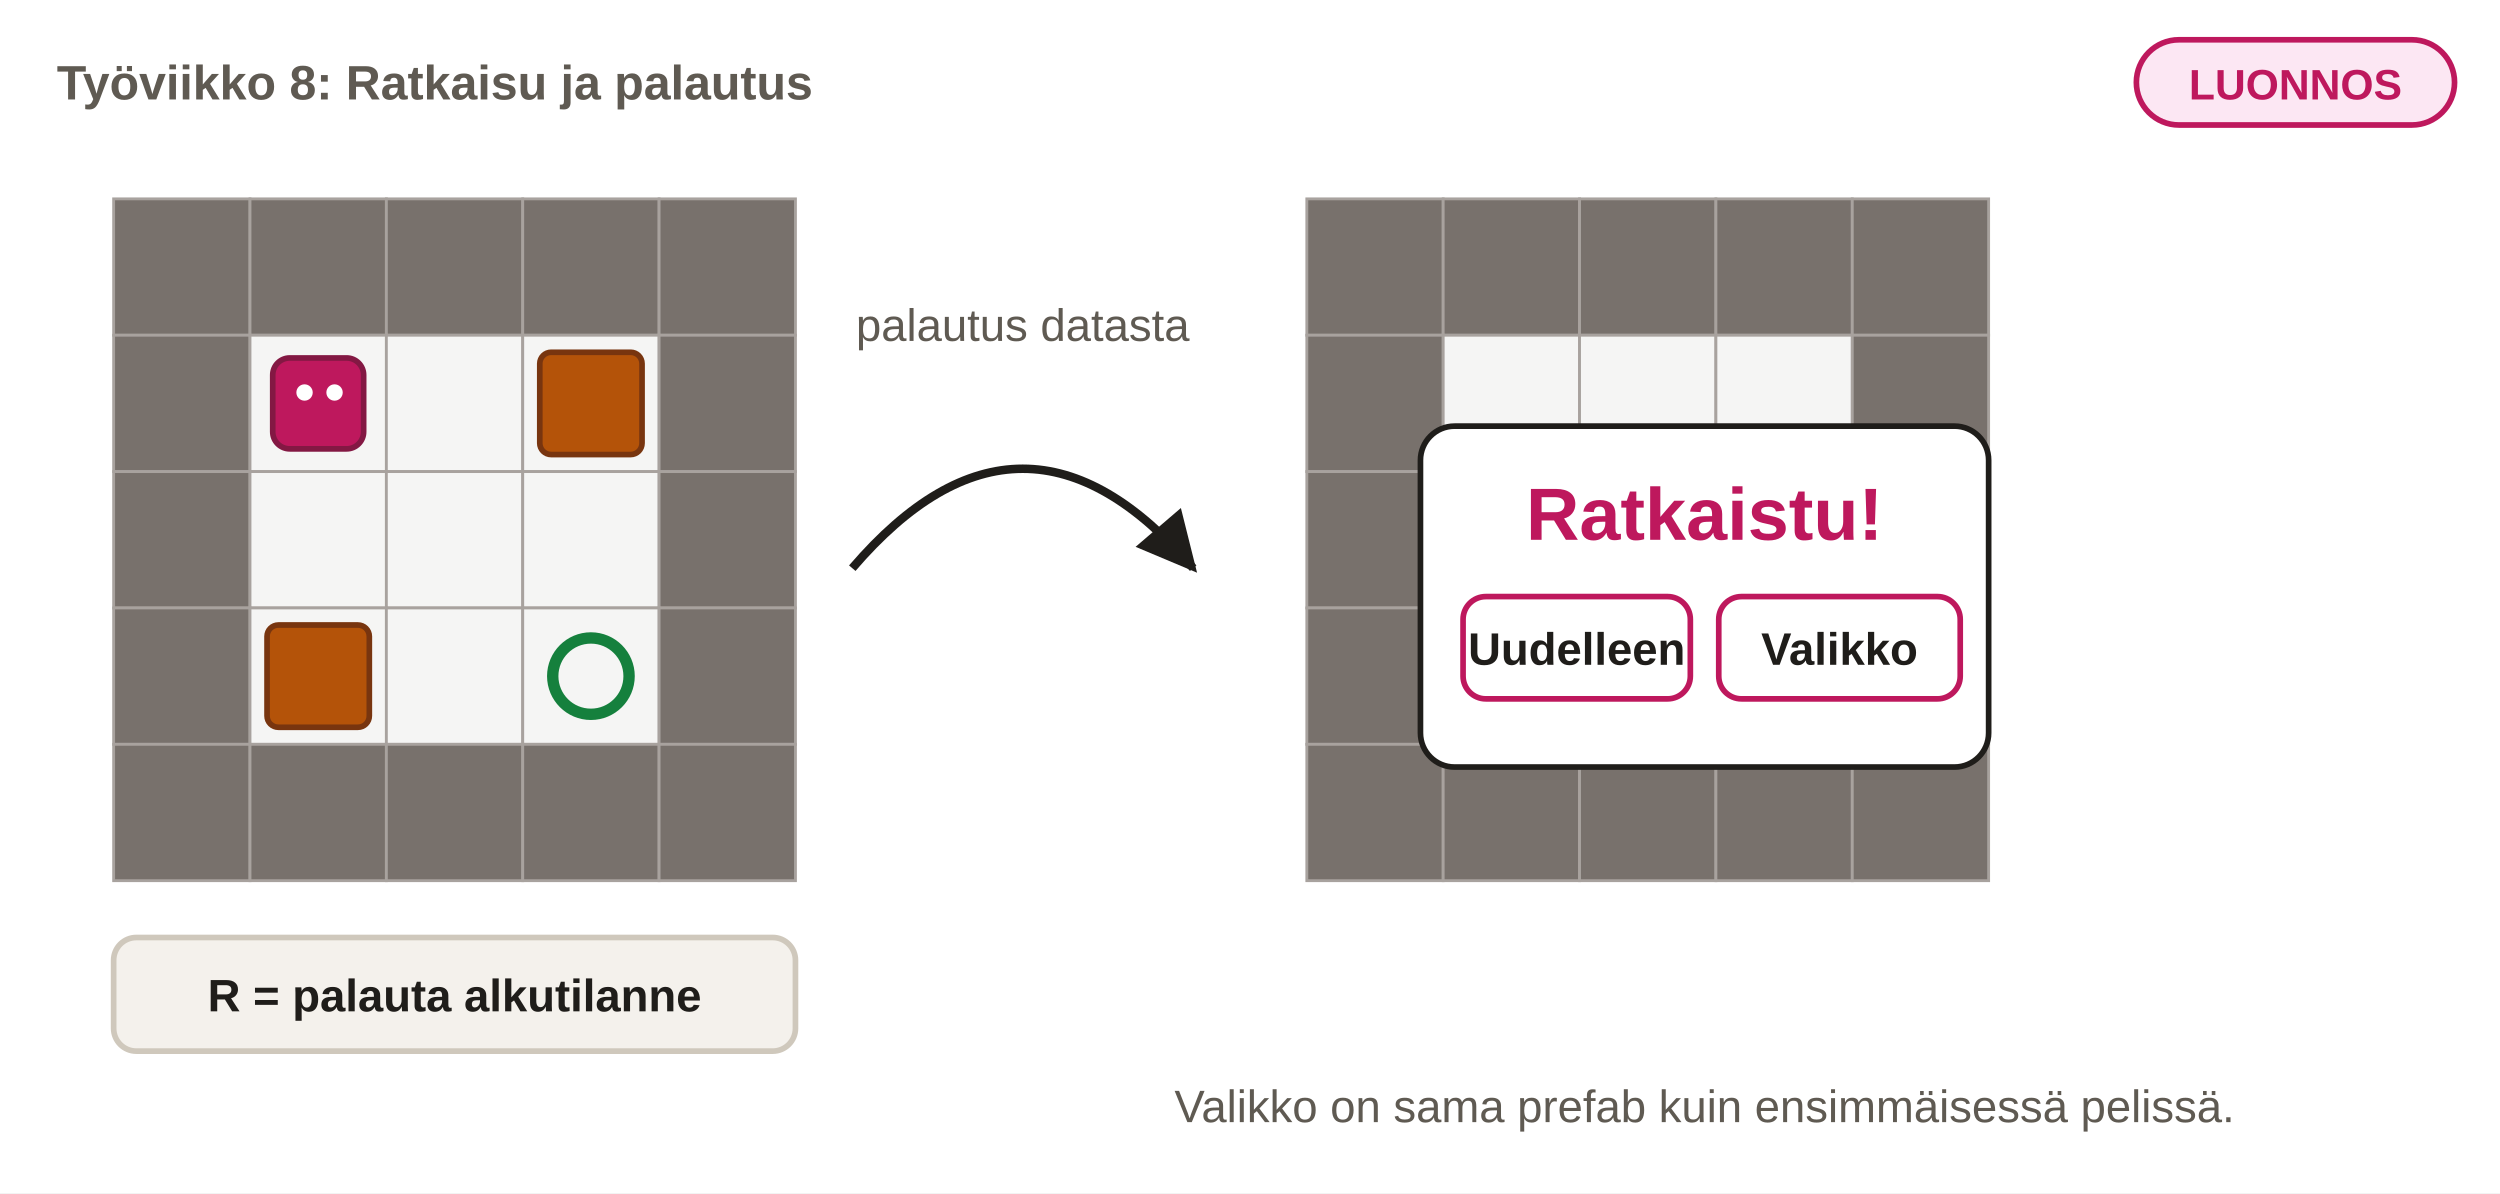
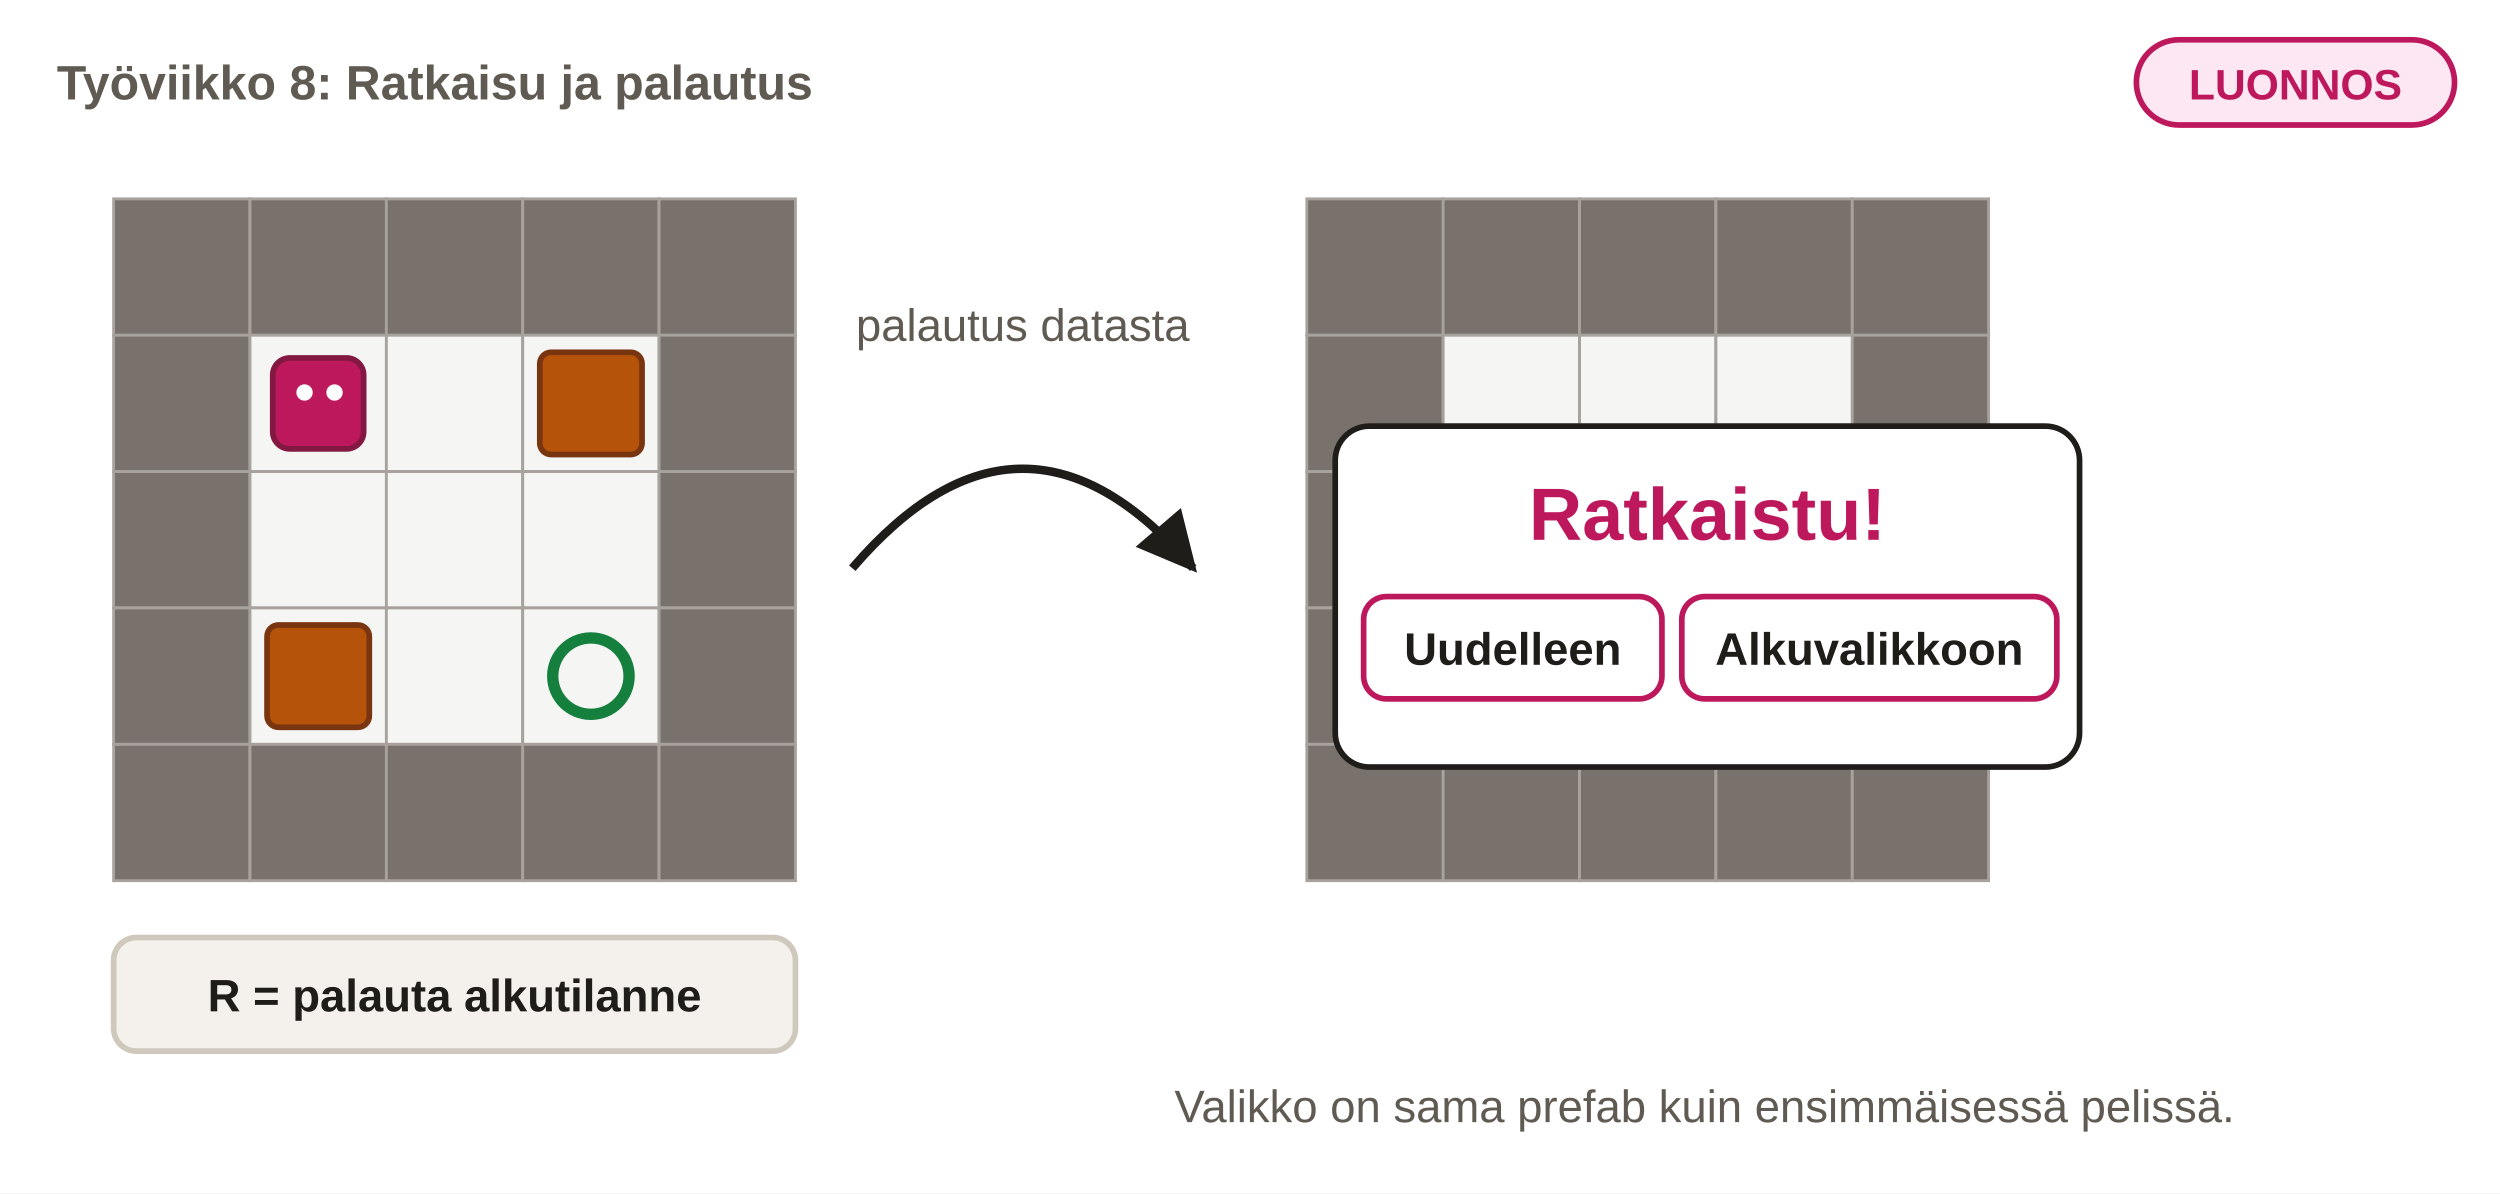
<svg xmlns="http://www.w3.org/2000/svg" viewBox="0 0 880 420" width="880" height="420" role="img">
  <defs>
    <marker id="nuoli" viewBox="0 0 10 10" refX="9" refY="5" markerWidth="7" markerHeight="7" orient="auto-start-reverse">
      <path d="M0 0 L10 5 L0 10 z" fill="#1f1d1a" />
    </marker>
  </defs>
  <rect width="880" height="420" fill="#ffffff" />
  <text x="20" y="35" font-family="Arial, Helvetica, sans-serif" font-size="17" fill="#5f5a52" text-anchor="start" font-weight="bold">Työviikko 8: Ratkaisu ja palautus</text>
  <rect x="752" y="14" width="112" height="30" rx="15" fill="#fce7f3" stroke="#be185d" stroke-width="2" />
  <text x="808" y="35" font-family="Arial, Helvetica, sans-serif" font-size="15" fill="#be185d" text-anchor="middle" font-weight="bold">LUONNOS</text>
  <rect x="40" y="70" width="48" height="48" rx="0" fill="#78716c" stroke="#a8a29e" stroke-width="1" />
  <rect x="88" y="70" width="48" height="48" rx="0" fill="#78716c" stroke="#a8a29e" stroke-width="1" />
  <rect x="136" y="70" width="48" height="48" rx="0" fill="#78716c" stroke="#a8a29e" stroke-width="1" />
  <rect x="184" y="70" width="48" height="48" rx="0" fill="#78716c" stroke="#a8a29e" stroke-width="1" />
  <rect x="232" y="70" width="48" height="48" rx="0" fill="#78716c" stroke="#a8a29e" stroke-width="1" />
  <rect x="40" y="118" width="48" height="48" rx="0" fill="#78716c" stroke="#a8a29e" stroke-width="1" />
  <rect x="88" y="118" width="48" height="48" rx="0" fill="#f5f5f4" stroke="#a8a29e" stroke-width="1" />
  <rect x="136" y="118" width="48" height="48" rx="0" fill="#f5f5f4" stroke="#a8a29e" stroke-width="1" />
  <rect x="184" y="118" width="48" height="48" rx="0" fill="#f5f5f4" stroke="#a8a29e" stroke-width="1" />
  <rect x="232" y="118" width="48" height="48" rx="0" fill="#78716c" stroke="#a8a29e" stroke-width="1" />
  <rect x="40" y="166" width="48" height="48" rx="0" fill="#78716c" stroke="#a8a29e" stroke-width="1" />
  <rect x="88" y="166" width="48" height="48" rx="0" fill="#f5f5f4" stroke="#a8a29e" stroke-width="1" />
  <rect x="136" y="166" width="48" height="48" rx="0" fill="#f5f5f4" stroke="#a8a29e" stroke-width="1" />
  <rect x="184" y="166" width="48" height="48" rx="0" fill="#f5f5f4" stroke="#a8a29e" stroke-width="1" />
  <rect x="232" y="166" width="48" height="48" rx="0" fill="#78716c" stroke="#a8a29e" stroke-width="1" />
  <rect x="40" y="214" width="48" height="48" rx="0" fill="#78716c" stroke="#a8a29e" stroke-width="1" />
  <rect x="88" y="214" width="48" height="48" rx="0" fill="#f5f5f4" stroke="#a8a29e" stroke-width="1" />
  <circle cx="112.0" cy="238.0" r="13.44" fill="none" stroke="#15803d" stroke-width="4" />
  <rect x="136" y="214" width="48" height="48" rx="0" fill="#f5f5f4" stroke="#a8a29e" stroke-width="1" />
  <rect x="184" y="214" width="48" height="48" rx="0" fill="#f5f5f4" stroke="#a8a29e" stroke-width="1" />
  <circle cx="208.0" cy="238.0" r="13.44" fill="none" stroke="#15803d" stroke-width="4" />
  <rect x="232" y="214" width="48" height="48" rx="0" fill="#78716c" stroke="#a8a29e" stroke-width="1" />
  <rect x="40" y="262" width="48" height="48" rx="0" fill="#78716c" stroke="#a8a29e" stroke-width="1" />
  <rect x="88" y="262" width="48" height="48" rx="0" fill="#78716c" stroke="#a8a29e" stroke-width="1" />
  <rect x="136" y="262" width="48" height="48" rx="0" fill="#78716c" stroke="#a8a29e" stroke-width="1" />
  <rect x="184" y="262" width="48" height="48" rx="0" fill="#78716c" stroke="#a8a29e" stroke-width="1" />
  <rect x="232" y="262" width="48" height="48" rx="0" fill="#78716c" stroke="#a8a29e" stroke-width="1" />
  <rect x="190" y="124" width="36" height="36" rx="4" fill="#b45309" stroke="#78350f" stroke-width="2" />
  <rect x="94" y="220" width="36" height="36" rx="4" fill="#b45309" stroke="#78350f" stroke-width="2" />
  <rect x="96" y="126" width="32" height="32" rx="6" fill="#be185d" stroke="#831843" stroke-width="2" />
  <circle cx="107.2" cy="138.16" r="2.88" fill="#fff" />
  <circle cx="117.76" cy="138.16" r="2.88" fill="#fff" />
  <rect x="40" y="330" width="240" height="40" rx="8" fill="#f4f1ec" stroke="#cfc8bc" stroke-width="2" />
  <text x="160" y="356" font-family="Arial, Helvetica, sans-serif" font-size="16" fill="#1f1d1a" text-anchor="middle" font-weight="bold">R = palauta alkutilanne</text>
  <path d="M300 200 Q 360 130 420 200" fill="none" stroke="#1f1d1a" stroke-width="3" marker-end="url(#nuoli)" />
  <text x="360" y="120" font-family="Arial, Helvetica, sans-serif" font-size="16" fill="#5f5a52" text-anchor="middle" font-weight="normal">palautus datasta</text>
  <rect x="460" y="70" width="48" height="48" rx="0" fill="#78716c" stroke="#a8a29e" stroke-width="1" />
  <rect x="508" y="70" width="48" height="48" rx="0" fill="#78716c" stroke="#a8a29e" stroke-width="1" />
  <rect x="556" y="70" width="48" height="48" rx="0" fill="#78716c" stroke="#a8a29e" stroke-width="1" />
  <rect x="604" y="70" width="48" height="48" rx="0" fill="#78716c" stroke="#a8a29e" stroke-width="1" />
  <rect x="652" y="70" width="48" height="48" rx="0" fill="#78716c" stroke="#a8a29e" stroke-width="1" />
  <rect x="460" y="118" width="48" height="48" rx="0" fill="#78716c" stroke="#a8a29e" stroke-width="1" />
  <rect x="508" y="118" width="48" height="48" rx="0" fill="#f5f5f4" stroke="#a8a29e" stroke-width="1" />
  <rect x="556" y="118" width="48" height="48" rx="0" fill="#f5f5f4" stroke="#a8a29e" stroke-width="1" />
  <rect x="604" y="118" width="48" height="48" rx="0" fill="#f5f5f4" stroke="#a8a29e" stroke-width="1" />
  <rect x="652" y="118" width="48" height="48" rx="0" fill="#78716c" stroke="#a8a29e" stroke-width="1" />
  <rect x="460" y="166" width="48" height="48" rx="0" fill="#78716c" stroke="#a8a29e" stroke-width="1" />
  <rect x="508" y="166" width="48" height="48" rx="0" fill="#f5f5f4" stroke="#a8a29e" stroke-width="1" />
  <rect x="556" y="166" width="48" height="48" rx="0" fill="#f5f5f4" stroke="#a8a29e" stroke-width="1" />
  <rect x="604" y="166" width="48" height="48" rx="0" fill="#f5f5f4" stroke="#a8a29e" stroke-width="1" />
  <rect x="652" y="166" width="48" height="48" rx="0" fill="#78716c" stroke="#a8a29e" stroke-width="1" />
  <rect x="460" y="214" width="48" height="48" rx="0" fill="#78716c" stroke="#a8a29e" stroke-width="1" />
  <rect x="508" y="214" width="48" height="48" rx="0" fill="#f5f5f4" stroke="#a8a29e" stroke-width="1" />
  <circle cx="532.0" cy="238.0" r="13.44" fill="none" stroke="#15803d" stroke-width="4" />
  <rect x="556" y="214" width="48" height="48" rx="0" fill="#f5f5f4" stroke="#a8a29e" stroke-width="1" />
  <rect x="604" y="214" width="48" height="48" rx="0" fill="#f5f5f4" stroke="#a8a29e" stroke-width="1" />
  <circle cx="628.0" cy="238.0" r="13.44" fill="none" stroke="#15803d" stroke-width="4" />
  <rect x="652" y="214" width="48" height="48" rx="0" fill="#78716c" stroke="#a8a29e" stroke-width="1" />
  <rect x="460" y="262" width="48" height="48" rx="0" fill="#78716c" stroke="#a8a29e" stroke-width="1" />
  <rect x="508" y="262" width="48" height="48" rx="0" fill="#78716c" stroke="#a8a29e" stroke-width="1" />
  <rect x="556" y="262" width="48" height="48" rx="0" fill="#78716c" stroke="#a8a29e" stroke-width="1" />
  <rect x="604" y="262" width="48" height="48" rx="0" fill="#78716c" stroke="#a8a29e" stroke-width="1" />
  <rect x="652" y="262" width="48" height="48" rx="0" fill="#78716c" stroke="#a8a29e" stroke-width="1" />
  <rect x="514" y="220" width="36" height="36" rx="4" fill="#b45309" stroke="#78350f" stroke-width="2" />
  <rect x="610" y="220" width="36" height="36" rx="4" fill="#b45309" stroke="#78350f" stroke-width="2" />
  <rect x="564" y="174" width="32" height="32" rx="6" fill="#be185d" stroke="#831843" stroke-width="2" />
  <circle cx="575.2" cy="186.16" r="2.88" fill="#fff" />
  <circle cx="585.76" cy="186.16" r="2.88" fill="#fff" />
-   <rect x="500" y="150" width="200" height="120" rx="12" fill="#ffffff" stroke="#1f1d1a" stroke-width="2" />
-   <text x="600" y="190" font-family="Arial, Helvetica, sans-serif" font-size="26" fill="#be185d" text-anchor="middle" font-weight="bold">Ratkaistu!</text>
-   <rect x="515" y="210" width="80" height="36" rx="8" fill="#ffffff" stroke="#be185d" stroke-width="2" />
-   <text x="555.0" y="234" font-family="Arial, Helvetica, sans-serif" font-size="16" fill="#1f1d1a" text-anchor="middle" font-weight="bold">Uudelleen</text>
-   <rect x="605" y="210" width="85" height="36" rx="8" fill="#ffffff" stroke="#be185d" stroke-width="2" />
-   <text x="647.5" y="234" font-family="Arial, Helvetica, sans-serif" font-size="16" fill="#1f1d1a" text-anchor="middle" font-weight="bold">Valikko</text>
+   <rect x="470" y="150" width="262" height="120" rx="12" fill="#ffffff" stroke="#1f1d1a" stroke-width="2" />
+   <text x="601" y="190" font-family="Arial, Helvetica, sans-serif" font-size="26" fill="#be185d" text-anchor="middle" font-weight="bold">Ratkaistu!</text>
+   <rect x="480" y="210" width="105" height="36" rx="8" fill="#ffffff" stroke="#be185d" stroke-width="2" />
+   <text x="532.5" y="234" font-family="Arial, Helvetica, sans-serif" font-size="16" fill="#1f1d1a" text-anchor="middle" font-weight="bold">Uudelleen</text>
+   <rect x="592" y="210" width="132" height="36" rx="8" fill="#ffffff" stroke="#be185d" stroke-width="2" />
+   <text x="658.0" y="234" font-family="Arial, Helvetica, sans-serif" font-size="16" fill="#1f1d1a" text-anchor="middle" font-weight="bold">Alkuvalikkoon</text>
  <text x="600" y="395" font-family="Arial, Helvetica, sans-serif" font-size="16" fill="#5f5a52" text-anchor="middle" font-weight="normal">Valikko on sama prefab kuin ensimmäisessä pelissä.</text>
</svg>
